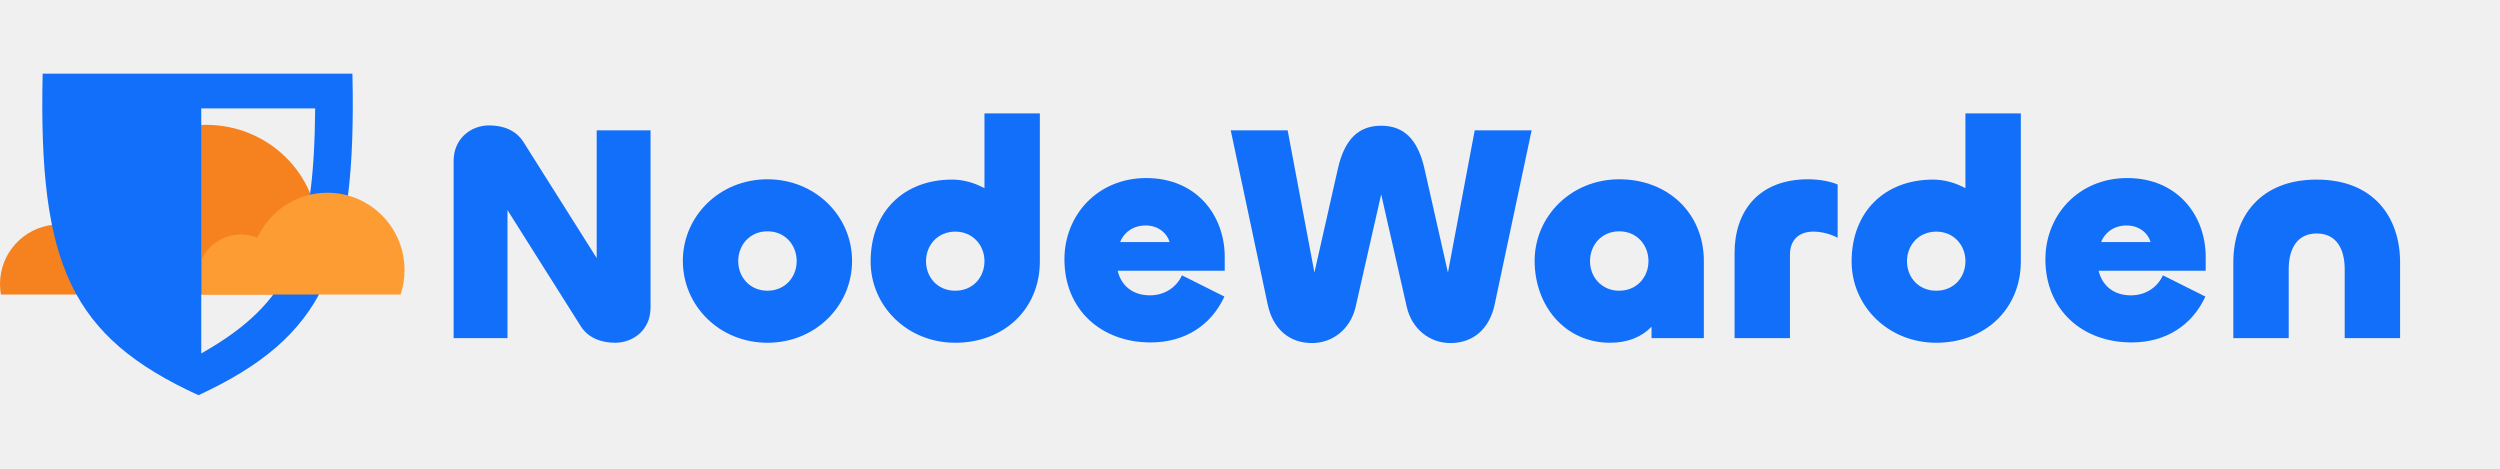
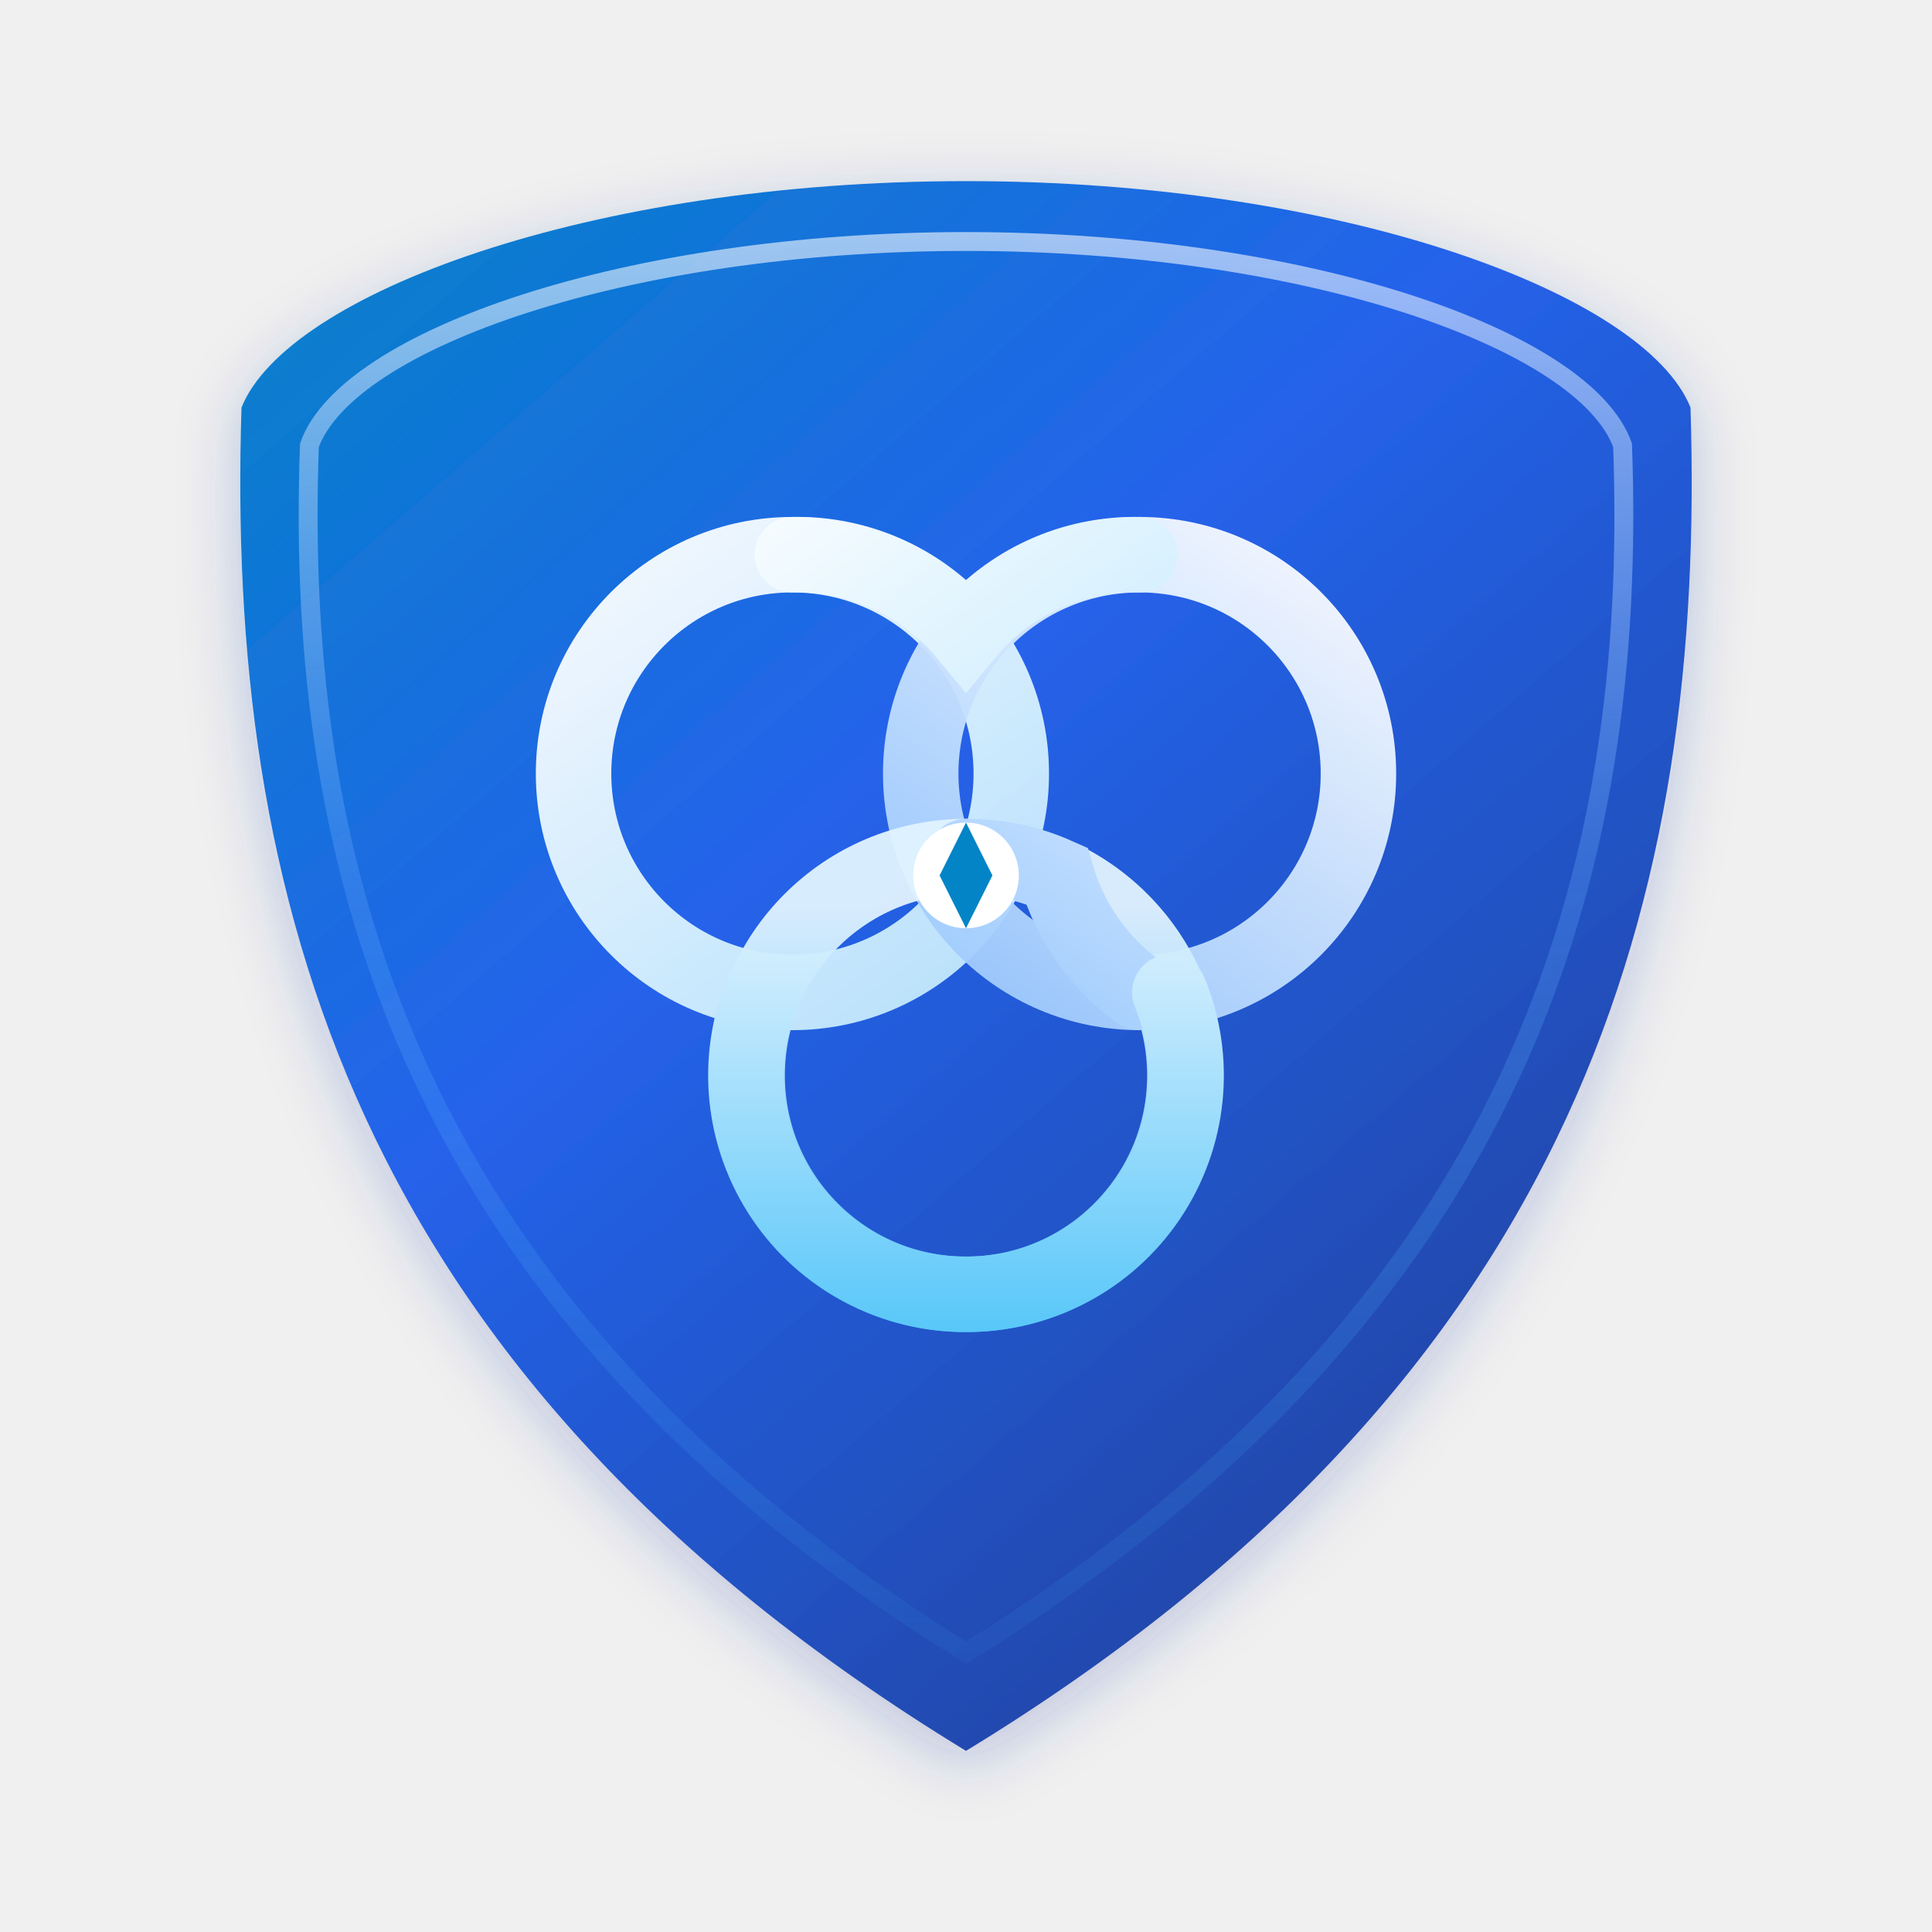
- <svg xmlns="http://www.w3.org/2000/svg" width="960" height="180" viewBox="0 0 1240 220" fill="none">
-   <g transform="translate(0 30) scale(0.276)">
-     <path d="M370.5 93C481.785 93 572 181.2 572 290C572 329.877 559.879 366.986 539.046 398H1.682C0.577 391.834 0 385.484 0 379C0 323.617 42.077 278.061 96.008 272.558C92.771 263.989 91 254.701 91 245C91 201.922 125.922 167 169 167C182.365 167 194.945 170.362 205.94 176.286C242.437 125.895 302.539 93 370.5 93Z" fill="#F6821F" />
-     <path fill-rule="evenodd" clip-rule="evenodd" d="M76.657 1.007C72.78 172.923 85.549 291.119 127.869 379.459C170.188 467.799 242.092 526.353 356.665 578.892C469.877 526.354 540.929 467.802 582.746 379.461C624.564 291.12 637.181 172.923 633.35 1.007H76.657ZM523.796 342.933C554.479 275.533 565.347 188.379 566.419 63.939L566.422 63.432H361.661V503.786L362.405 503.364C442.602 457.962 493.101 410.36 523.796 342.933Z" fill="#116FF9" />
-     <path d="M588.465 215C664.976 215 727 277.233 727 354C727 369.378 724.509 384.172 719.913 398H363V333.553C375.721 307.751 402.287 290 433 290C443.483 290 453.482 292.068 462.613 295.818C484.559 248.11 532.658 215 588.465 215Z" fill="#FD9C33" />
-   </g>
-   <g transform="translate(225 50) scale(0.112)" fill="#116FF9">
-     <path d="M238.439 995.188H0V209.944C0 111.788 76.3 53.167 156.688 53.167C220.726 53.167 276.589 74.98 309.289 126.784L633.566 640.737V74.98H872.005V860.224C872.005 958.379 795.704 1015.64 715.317 1015.64C652.641 1015.64 595.416 993.824 562.716 942.02L238.439 428.067V995.188Z" />
-     <path d="M1389.81 1015.64C1177.26 1015.64 1015.12 852.044 1015.12 653.007C1015.12 455.332 1177.26 291.74 1389.81 291.74C1602.36 291.74 1764.5 455.332 1764.5 653.007C1764.5 852.044 1602.36 1015.64 1389.81 1015.64ZM1389.81 785.244C1467.47 785.244 1519.25 725.26 1519.25 654.37C1519.25 582.117 1467.47 522.133 1389.81 522.133C1312.15 522.133 1260.37 582.117 1260.37 654.37C1260.37 725.26 1312.15 785.244 1389.81 785.244Z" />
-     <path d="M2221.42 1015.64C2008.87 1015.64 1846.73 853.407 1846.73 655.733C1846.73 437.61 1991.16 293.103 2207.79 293.103C2258.21 293.103 2308.62 308.099 2350.86 331.275V0H2596.11V655.733C2596.11 864.314 2439.42 1015.64 2221.42 1015.64ZM2221.42 785.244C2299.08 785.244 2350.86 726.623 2350.86 654.37C2350.86 583.48 2299.08 523.496 2221.42 523.496C2143.76 523.496 2091.98 583.48 2091.98 654.37C2091.98 726.623 2143.76 785.244 2221.42 785.244Z" />
-     <path d="M3086.45 1014.27C2868.45 1014.27 2704.95 869.767 2704.95 646.19C2704.95 449.879 2852.1 286.287 3067.38 286.287C3290.83 286.287 3414.82 452.606 3414.82 635.284V696.631H2940.66C2957.01 764.795 3008.79 805.693 3083.73 805.693C3149.13 805.693 3200.9 770.248 3225.43 717.08L3413.45 811.146C3354.87 937.93 3239.05 1014.27 3086.45 1014.27ZM2951.56 569.847H3170.93C3160.03 531.676 3121.88 496.231 3064.65 496.231C3006.06 496.231 2966.55 530.312 2951.56 569.847Z" />
-     <path d="M3604.95 845.228L3441.45 74.98H3693.51L3812.05 704.811L3915.6 246.752C3945.58 111.788 4009.62 54.531 4107.72 54.531C4205.82 54.531 4269.85 111.788 4299.83 246.752L4403.38 704.811L4521.92 74.98H4773.98L4610.48 845.228C4587.32 955.653 4513.74 1017 4414.28 1017C4324.35 1017 4243.97 957.016 4220.8 856.134L4107.72 358.54L3994.63 856.134C3971.46 957.016 3891.08 1017 3801.15 1017C3701.69 1017 3628.11 955.653 3604.95 845.228Z" />
-     <path d="M5121.11 1015.64C4922.19 1015.64 4787.3 852.044 4787.3 653.007C4787.3 455.332 4949.44 291.74 5161.99 291.74C5379.99 291.74 5536.68 444.426 5536.68 653.007V995.188H5305.05V944.747C5261.45 989.735 5200.14 1015.64 5121.11 1015.64ZM5161.99 785.244C5239.65 785.244 5291.43 725.26 5291.43 654.37C5291.43 582.117 5239.65 522.133 5161.99 522.133C5084.33 522.133 5032.55 582.117 5032.55 654.37C5032.55 725.26 5084.33 785.244 5161.99 785.244Z" />
-     <path d="M5918.02 995.188H5672.77V617.562C5672.77 436.247 5776.32 291.74 5998.41 291.74C6044.73 291.74 6095.15 299.92 6129.21 314.916V550.761C6096.51 533.039 6055.63 523.496 6021.57 523.496C5957.53 523.496 5918.02 560.304 5918.02 625.741V995.188Z" />
-     <path d="M6565.74 1015.64C6353.19 1015.64 6191.05 853.407 6191.05 655.733C6191.05 437.61 6335.48 293.103 6552.12 293.103C6602.53 293.103 6652.94 308.099 6695.18 331.275V0H6940.43V655.733C6940.43 864.314 6783.74 1015.64 6565.74 1015.64ZM6565.74 785.244C6643.41 785.244 6695.18 726.623 6695.18 654.37C6695.18 583.48 6643.41 523.496 6565.74 523.496C6488.08 523.496 6436.31 583.48 6436.31 654.37C6436.31 726.623 6488.08 785.244 6565.74 785.244Z" />
-     <path d="M7430.78 1014.27C7212.77 1014.27 7049.27 869.767 7049.27 646.19C7049.27 449.879 7196.42 286.287 7411.7 286.287C7635.15 286.287 7759.14 452.606 7759.14 635.284V696.631H7284.99C7301.34 764.795 7353.11 805.693 7428.05 805.693C7493.45 805.693 7545.23 770.248 7569.75 717.08L7757.78 811.146C7699.19 937.93 7583.38 1014.27 7430.78 1014.27ZM7295.89 569.847H7515.25C7504.35 531.676 7466.2 496.231 7408.98 496.231C7350.39 496.231 7310.88 530.312 7295.89 569.847Z" />
-     <path d="M8250.76 531.676C8160.84 531.676 8126.77 603.929 8126.77 689.815V995.188H7881.52V659.823C7881.52 459.422 7998.7 293.103 8250.76 293.103C8502.82 293.103 8620 459.422 8620 659.823V995.188H8374.75V689.815C8374.75 603.929 8340.69 531.676 8250.76 531.676Z" />
+ <svg xmlns="http://www.w3.org/2000/svg" width="512" height="512" viewBox="0 0 512 512" fill="none">
+   <defs>
+     <linearGradient id="shieldGrad" x1="64" y1="36" x2="448" y2="480" gradientUnits="userSpaceOnUse">
+       <stop offset="0%" stop-color="#0284C7" />
+       <stop offset="40%" stop-color="#2563EB" />
+       <stop offset="100%" stop-color="#1E3A8A" />
+     </linearGradient>
+     <linearGradient id="edgeGlow" x1="256" y1="48" x2="256" y2="460" gradientUnits="userSpaceOnUse">
+       <stop offset="0%" stop-color="#FFFFFF" stop-opacity="0.65" />
+       <stop offset="45%" stop-color="#60A5FA" stop-opacity="0.3" />
+       <stop offset="100%" stop-color="#38BDF8" stop-opacity="0.05" />
+     </linearGradient>
+     <linearGradient id="ringGrad1" x1="160" y1="140" x2="260" y2="280" gradientUnits="userSpaceOnUse">
+       <stop offset="0%" stop-color="#FFFFFF" />
+       <stop offset="100%" stop-color="#BAE6FD" />
+     </linearGradient>
+     <linearGradient id="ringGrad2" x1="350" y1="140" x2="250" y2="280" gradientUnits="userSpaceOnUse">
+       <stop offset="0%" stop-color="#FFFFFF" />
+       <stop offset="100%" stop-color="#93C5FD" />
+     </linearGradient>
+     <linearGradient id="ringGrad3" x1="256" y1="240" x2="256" y2="380" gradientUnits="userSpaceOnUse">
+       <stop offset="0%" stop-color="#E0F2FE" />
+       <stop offset="100%" stop-color="#38BDF8" />
+     </linearGradient>
+     <filter id="shieldShadow" x="24" y="24" width="464" height="480" filterUnits="userSpaceOnUse" color-interpolation-filters="sRGB">
+       <feDropShadow dx="0" dy="16" stdDeviation="20" flood-color="#0F172A" flood-opacity="0.35" />
+       <feDropShadow dx="0" dy="4" stdDeviation="8" flood-color="#1E40AF" flood-opacity="0.25" />
+     </filter>
+   </defs>
+   <path d="M256 48C356 48 436 78 448 108C452 236 420 364 256 464C92 364 60 236 64 108C76 78 156 48 256 48Z" fill="url(#shieldGrad)" filter="url(#shieldShadow)" />
+   <path d="M256 64C346 64 420 90 430 118C434 230 404 346 256 438C108 346 78 230 82 118C92 90 166 64 256 64Z" stroke="url(#edgeGlow)" stroke-width="5" stroke-linecap="round" fill="none" />
+   <g id="brand-888">
+     <circle cx="210" cy="205" r="58" stroke="url(#ringGrad1)" stroke-width="20" fill="none" opacity="0.95" />
+     <circle cx="302" cy="205" r="58" stroke="url(#ringGrad2)" stroke-width="20" fill="none" opacity="0.95" />
+     <circle cx="256" cy="285" r="58" stroke="url(#ringGrad3)" stroke-width="20" fill="none" opacity="0.95" />
+     <path d="M210 147A58 58 0 0 1 256 168A58 58 0 0 1 302 147" stroke="url(#ringGrad1)" stroke-width="20" stroke-linecap="round" fill="none" />
+     <path d="M256 227A58 58 0 0 1 280 232A58 58 0 0 0 302 263" stroke="url(#ringGrad2)" stroke-width="20" stroke-linecap="round" fill="none" />
+     <path d="M202 263A58 58 0 0 0 256 343A58 58 0 0 0 310 263" stroke="url(#ringGrad3)" stroke-width="20" stroke-linecap="round" fill="none" />
+     <circle cx="256" cy="232" r="14" fill="#FFFFFF" />
+     <path d="M256 218L263 232L256 246L249 232Z" fill="#0284C7" />
  </g>
</svg>
